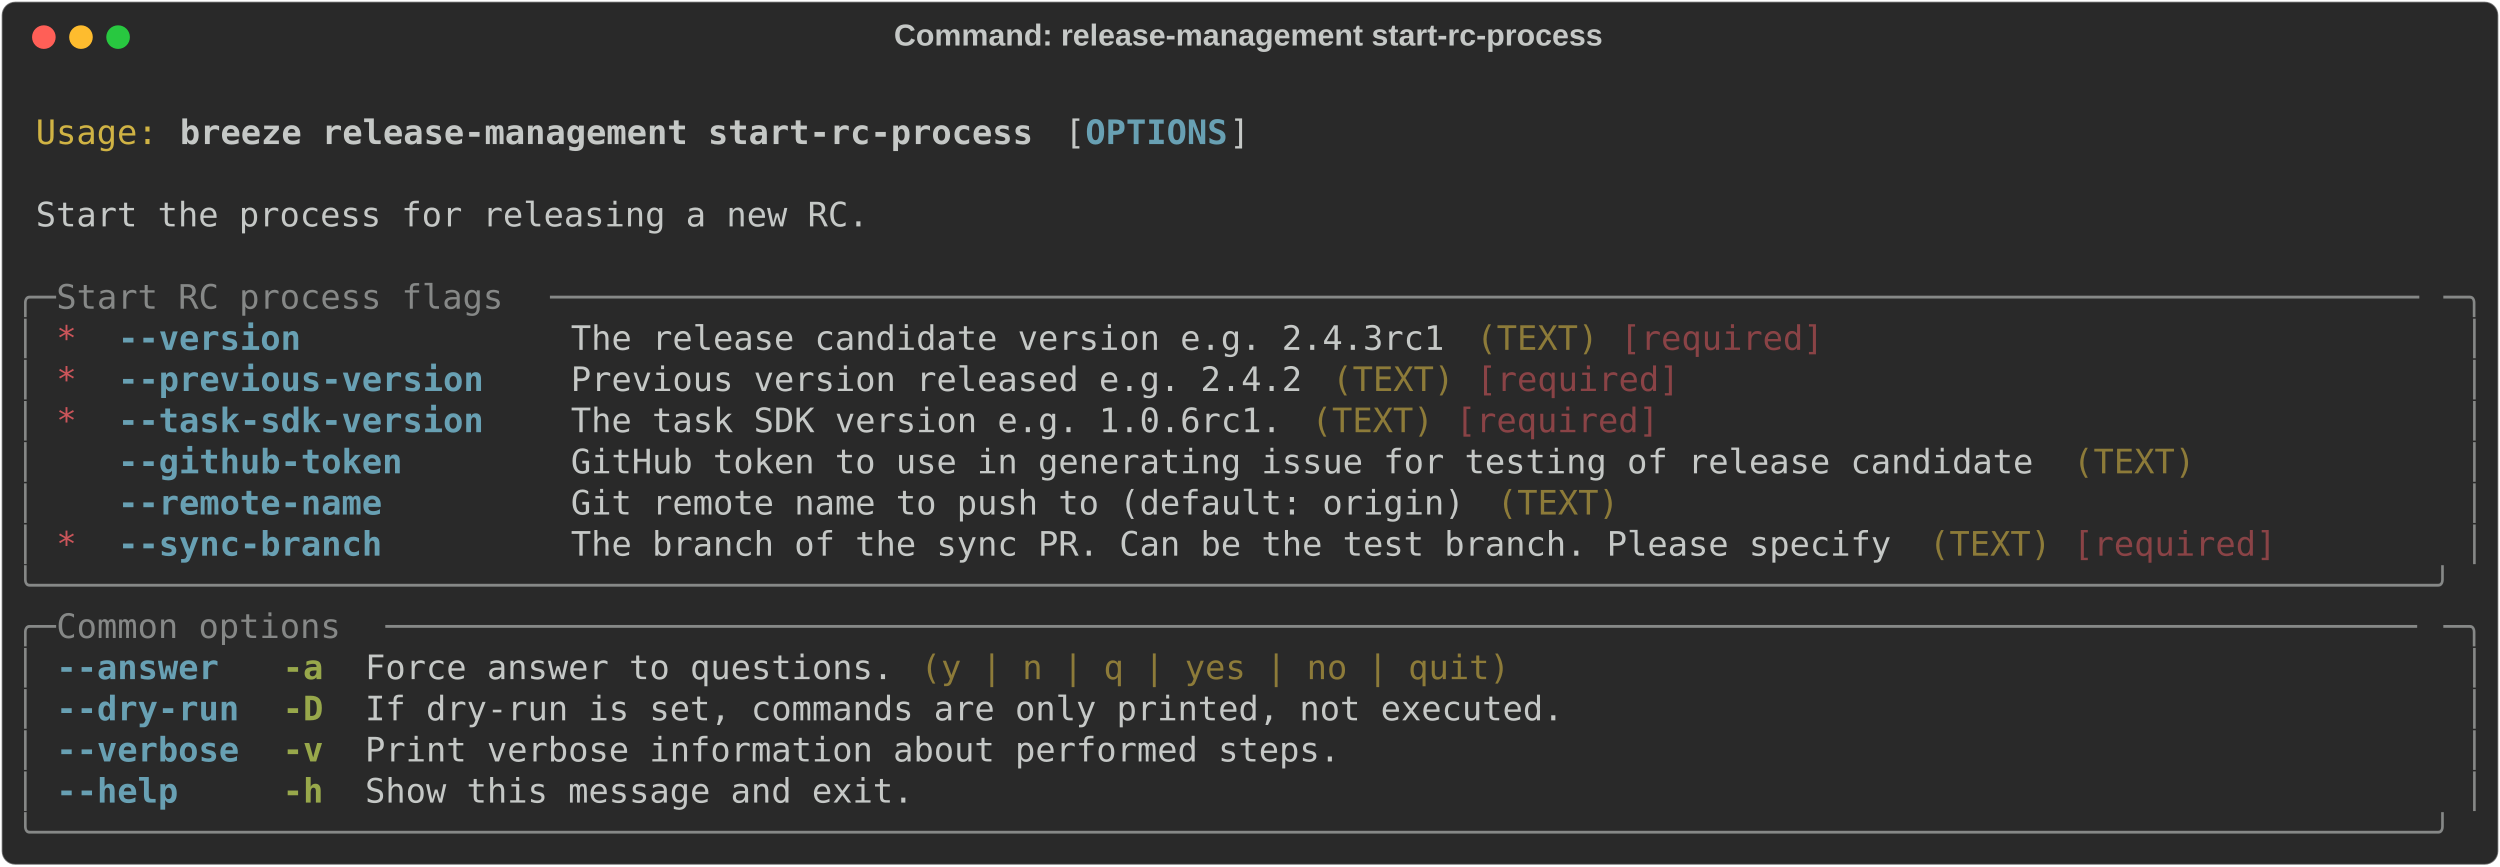
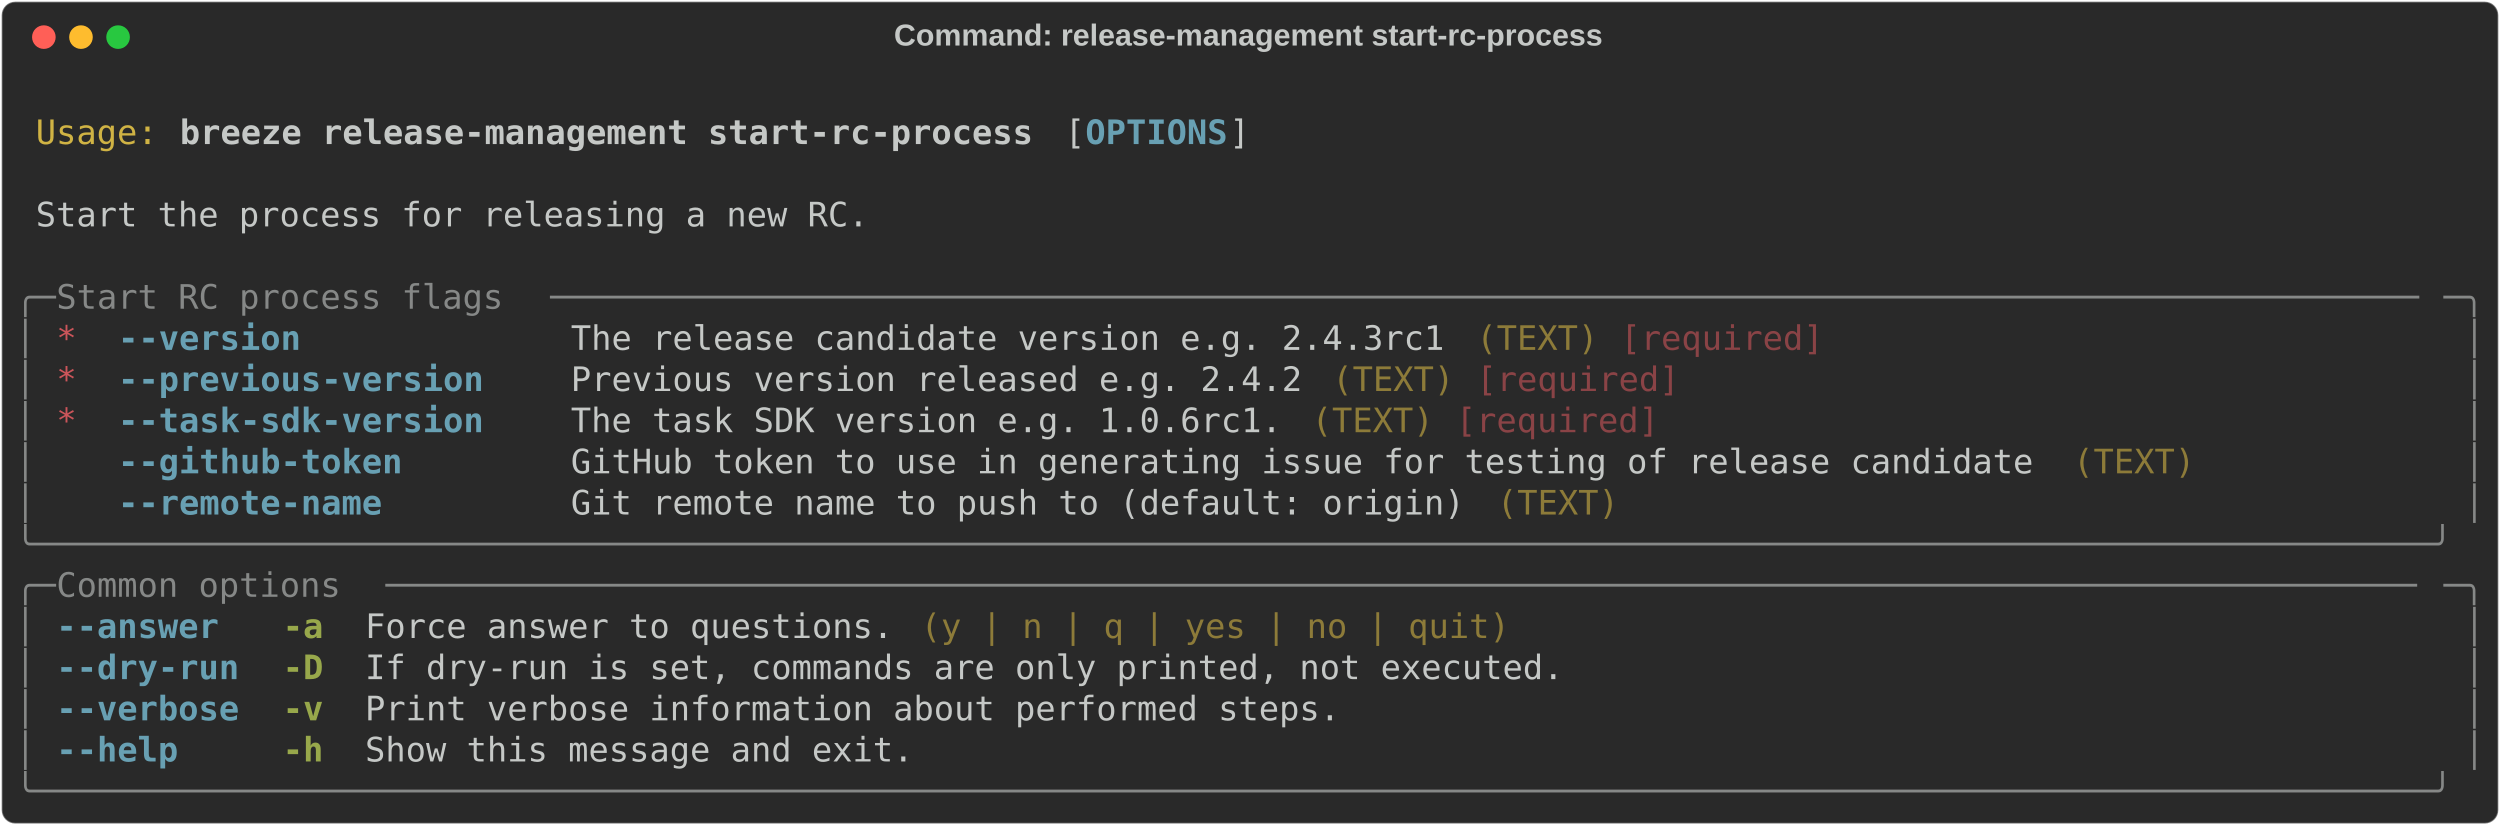
- <svg xmlns="http://www.w3.org/2000/svg" class="rich-terminal" viewBox="0 0 1482 513.6">
+ <svg xmlns="http://www.w3.org/2000/svg" class="rich-terminal" viewBox="0 0 1482 489.2">
  <style>

    @font-face {
        font-family: "Fira Code";
        src: local("FiraCode-Regular"),
                url("https://cdnjs.cloudflare.com/ajax/libs/firacode/6.2.0/woff2/FiraCode-Regular.woff2") format("woff2"),
                url("https://cdnjs.cloudflare.com/ajax/libs/firacode/6.2.0/woff/FiraCode-Regular.woff") format("woff");
        font-style: normal;
        font-weight: 400;
    }
    @font-face {
        font-family: "Fira Code";
        src: local("FiraCode-Bold"),
                url("https://cdnjs.cloudflare.com/ajax/libs/firacode/6.2.0/woff2/FiraCode-Bold.woff2") format("woff2"),
                url("https://cdnjs.cloudflare.com/ajax/libs/firacode/6.2.0/woff/FiraCode-Bold.woff") format("woff");
        font-style: bold;
        font-weight: 700;
    }

    .breeze-release-management-start-rc-process-matrix {
        font-family: Fira Code, monospace;
        font-size: 20px;
        line-height: 24.4px;
        font-variant-east-asian: full-width;
    }

    .breeze-release-management-start-rc-process-title {
        font-size: 18px;
        font-weight: bold;
        font-family: arial;
    }

    .breeze-release-management-start-rc-process-r1 { fill: #c5c8c6 }
.breeze-release-management-start-rc-process-r2 { fill: #d0b344 }
.breeze-release-management-start-rc-process-r3 { fill: #c5c8c6;font-weight: bold }
.breeze-release-management-start-rc-process-r4 { fill: #68a0b3;font-weight: bold }
.breeze-release-management-start-rc-process-r5 { fill: #868887 }
.breeze-release-management-start-rc-process-r6 { fill: #cc555a }
.breeze-release-management-start-rc-process-r7 { fill: #8d7b39 }
.breeze-release-management-start-rc-process-r8 { fill: #8a4346 }
.breeze-release-management-start-rc-process-r9 { fill: #98a84b;font-weight: bold }
    </style>
  <defs>
    <clipPath id="breeze-release-management-start-rc-process-clip-terminal">
-       <rect x="0" y="0" width="1463.0" height="462.6" />
+       <rect x="0" y="0" width="1463.0" height="438.2" />
    </clipPath>
    <clipPath id="breeze-release-management-start-rc-process-line-0">
      <rect x="0" y="1.5" width="1464" height="24.65" />
    </clipPath>
    <clipPath id="breeze-release-management-start-rc-process-line-1">
      <rect x="0" y="25.9" width="1464" height="24.65" />
    </clipPath>
    <clipPath id="breeze-release-management-start-rc-process-line-2">
      <rect x="0" y="50.3" width="1464" height="24.65" />
    </clipPath>
    <clipPath id="breeze-release-management-start-rc-process-line-3">
      <rect x="0" y="74.7" width="1464" height="24.65" />
    </clipPath>
    <clipPath id="breeze-release-management-start-rc-process-line-4">
      <rect x="0" y="99.1" width="1464" height="24.65" />
    </clipPath>
    <clipPath id="breeze-release-management-start-rc-process-line-5">
      <rect x="0" y="123.5" width="1464" height="24.65" />
    </clipPath>
    <clipPath id="breeze-release-management-start-rc-process-line-6">
      <rect x="0" y="147.9" width="1464" height="24.65" />
    </clipPath>
    <clipPath id="breeze-release-management-start-rc-process-line-7">
      <rect x="0" y="172.3" width="1464" height="24.65" />
    </clipPath>
    <clipPath id="breeze-release-management-start-rc-process-line-8">
      <rect x="0" y="196.7" width="1464" height="24.65" />
    </clipPath>
    <clipPath id="breeze-release-management-start-rc-process-line-9">
      <rect x="0" y="221.1" width="1464" height="24.65" />
    </clipPath>
    <clipPath id="breeze-release-management-start-rc-process-line-10">
      <rect x="0" y="245.5" width="1464" height="24.65" />
    </clipPath>
    <clipPath id="breeze-release-management-start-rc-process-line-11">
      <rect x="0" y="269.9" width="1464" height="24.65" />
    </clipPath>
    <clipPath id="breeze-release-management-start-rc-process-line-12">
      <rect x="0" y="294.3" width="1464" height="24.65" />
    </clipPath>
    <clipPath id="breeze-release-management-start-rc-process-line-13">
      <rect x="0" y="318.7" width="1464" height="24.65" />
    </clipPath>
    <clipPath id="breeze-release-management-start-rc-process-line-14">
      <rect x="0" y="343.1" width="1464" height="24.65" />
    </clipPath>
    <clipPath id="breeze-release-management-start-rc-process-line-15">
      <rect x="0" y="367.5" width="1464" height="24.65" />
    </clipPath>
    <clipPath id="breeze-release-management-start-rc-process-line-16">
      <rect x="0" y="391.9" width="1464" height="24.65" />
    </clipPath>
-     <clipPath id="breeze-release-management-start-rc-process-line-17">
-       <rect x="0" y="416.3" width="1464" height="24.65" />
-     </clipPath>
  </defs>
-   <rect fill="#292929" stroke="rgba(255,255,255,0.35)" stroke-width="1" x="1" y="1" width="1480" height="511.6" rx="8" />
+   <rect fill="#292929" stroke="rgba(255,255,255,0.35)" stroke-width="1" x="1" y="1" width="1480" height="487.2" rx="8" />
  <text class="breeze-release-management-start-rc-process-title" fill="#c5c8c6" text-anchor="middle" x="740" y="27">Command: release-management start-rc-process</text>
  <g transform="translate(26,22)">
    <circle cx="0" cy="0" r="7" fill="#ff5f57" />
    <circle cx="22" cy="0" r="7" fill="#febc2e" />
    <circle cx="44" cy="0" r="7" fill="#28c840" />
  </g>
  <g transform="translate(9, 41)" clip-path="url(#breeze-release-management-start-rc-process-clip-terminal)">
    <g class="breeze-release-management-start-rc-process-matrix">
      <text class="breeze-release-management-start-rc-process-r1" x="1464" y="20" textLength="12.2" clip-path="url(#breeze-release-management-start-rc-process-line-0)">
</text>
      <text class="breeze-release-management-start-rc-process-r2" x="12.2" y="44.4" textLength="73.2" clip-path="url(#breeze-release-management-start-rc-process-line-1)">Usage:</text>
      <text class="breeze-release-management-start-rc-process-r3" x="97.6" y="44.4" textLength="512.4" clip-path="url(#breeze-release-management-start-rc-process-line-1)">breeze release-management start-rc-process</text>
      <text class="breeze-release-management-start-rc-process-r1" x="622.2" y="44.4" textLength="12.2" clip-path="url(#breeze-release-management-start-rc-process-line-1)">[</text>
      <text class="breeze-release-management-start-rc-process-r4" x="634.4" y="44.4" textLength="85.4" clip-path="url(#breeze-release-management-start-rc-process-line-1)">OPTIONS</text>
      <text class="breeze-release-management-start-rc-process-r1" x="719.8" y="44.4" textLength="12.2" clip-path="url(#breeze-release-management-start-rc-process-line-1)">]</text>
      <text class="breeze-release-management-start-rc-process-r1" x="1464" y="44.4" textLength="12.2" clip-path="url(#breeze-release-management-start-rc-process-line-1)">
</text>
      <text class="breeze-release-management-start-rc-process-r1" x="1464" y="68.8" textLength="12.2" clip-path="url(#breeze-release-management-start-rc-process-line-2)">
</text>
      <text class="breeze-release-management-start-rc-process-r1" x="12.2" y="93.2" textLength="500.2" clip-path="url(#breeze-release-management-start-rc-process-line-3)">Start the process for releasing a new RC.</text>
      <text class="breeze-release-management-start-rc-process-r1" x="1464" y="93.2" textLength="12.2" clip-path="url(#breeze-release-management-start-rc-process-line-3)">
</text>
      <text class="breeze-release-management-start-rc-process-r1" x="1464" y="117.6" textLength="12.2" clip-path="url(#breeze-release-management-start-rc-process-line-4)">
</text>
      <text class="breeze-release-management-start-rc-process-r5" x="0" y="142" textLength="24.4" clip-path="url(#breeze-release-management-start-rc-process-line-5)">╭─</text>
      <text class="breeze-release-management-start-rc-process-r5" x="24.4" y="142" textLength="292.8" clip-path="url(#breeze-release-management-start-rc-process-line-5)"> Start RC process flags </text>
      <text class="breeze-release-management-start-rc-process-r5" x="317.2" y="142" textLength="1122.4" clip-path="url(#breeze-release-management-start-rc-process-line-5)">────────────────────────────────────────────────────────────────────────────────────────────</text>
      <text class="breeze-release-management-start-rc-process-r5" x="1439.6" y="142" textLength="24.4" clip-path="url(#breeze-release-management-start-rc-process-line-5)">─╮</text>
      <text class="breeze-release-management-start-rc-process-r1" x="1464" y="142" textLength="12.2" clip-path="url(#breeze-release-management-start-rc-process-line-5)">
</text>
      <text class="breeze-release-management-start-rc-process-r5" x="0" y="166.4" textLength="12.2" clip-path="url(#breeze-release-management-start-rc-process-line-6)">│</text>
      <text class="breeze-release-management-start-rc-process-r6" x="24.4" y="166.4" textLength="12.2" clip-path="url(#breeze-release-management-start-rc-process-line-6)">*</text>
      <text class="breeze-release-management-start-rc-process-r4" x="61" y="166.4" textLength="109.8" clip-path="url(#breeze-release-management-start-rc-process-line-6)">--version</text>
      <text class="breeze-release-management-start-rc-process-r1" x="329.4" y="166.4" textLength="524.6" clip-path="url(#breeze-release-management-start-rc-process-line-6)">The release candidate version e.g. 2.4.3rc1</text>
      <text class="breeze-release-management-start-rc-process-r7" x="866.2" y="166.4" textLength="73.2" clip-path="url(#breeze-release-management-start-rc-process-line-6)">(TEXT)</text>
      <text class="breeze-release-management-start-rc-process-r8" x="951.6" y="166.4" textLength="122" clip-path="url(#breeze-release-management-start-rc-process-line-6)">[required]</text>
      <text class="breeze-release-management-start-rc-process-r5" x="1451.8" y="166.4" textLength="12.2" clip-path="url(#breeze-release-management-start-rc-process-line-6)">│</text>
      <text class="breeze-release-management-start-rc-process-r1" x="1464" y="166.4" textLength="12.2" clip-path="url(#breeze-release-management-start-rc-process-line-6)">
</text>
      <text class="breeze-release-management-start-rc-process-r5" x="0" y="190.8" textLength="12.2" clip-path="url(#breeze-release-management-start-rc-process-line-7)">│</text>
      <text class="breeze-release-management-start-rc-process-r6" x="24.4" y="190.8" textLength="12.2" clip-path="url(#breeze-release-management-start-rc-process-line-7)">*</text>
      <text class="breeze-release-management-start-rc-process-r4" x="61" y="190.8" textLength="219.6" clip-path="url(#breeze-release-management-start-rc-process-line-7)">--previous-version</text>
      <text class="breeze-release-management-start-rc-process-r1" x="329.4" y="190.8" textLength="439.2" clip-path="url(#breeze-release-management-start-rc-process-line-7)">Previous version released e.g. 2.4.2</text>
      <text class="breeze-release-management-start-rc-process-r7" x="780.8" y="190.8" textLength="73.2" clip-path="url(#breeze-release-management-start-rc-process-line-7)">(TEXT)</text>
      <text class="breeze-release-management-start-rc-process-r8" x="866.2" y="190.8" textLength="122" clip-path="url(#breeze-release-management-start-rc-process-line-7)">[required]</text>
      <text class="breeze-release-management-start-rc-process-r5" x="1451.8" y="190.8" textLength="12.2" clip-path="url(#breeze-release-management-start-rc-process-line-7)">│</text>
      <text class="breeze-release-management-start-rc-process-r1" x="1464" y="190.8" textLength="12.2" clip-path="url(#breeze-release-management-start-rc-process-line-7)">
</text>
      <text class="breeze-release-management-start-rc-process-r5" x="0" y="215.2" textLength="12.2" clip-path="url(#breeze-release-management-start-rc-process-line-8)">│</text>
      <text class="breeze-release-management-start-rc-process-r6" x="24.4" y="215.2" textLength="12.2" clip-path="url(#breeze-release-management-start-rc-process-line-8)">*</text>
      <text class="breeze-release-management-start-rc-process-r4" x="61" y="215.2" textLength="219.6" clip-path="url(#breeze-release-management-start-rc-process-line-8)">--task-sdk-version</text>
      <text class="breeze-release-management-start-rc-process-r1" x="329.4" y="215.2" textLength="427" clip-path="url(#breeze-release-management-start-rc-process-line-8)">The task SDK version e.g. 1.0.6rc1.</text>
      <text class="breeze-release-management-start-rc-process-r7" x="768.6" y="215.2" textLength="73.2" clip-path="url(#breeze-release-management-start-rc-process-line-8)">(TEXT)</text>
      <text class="breeze-release-management-start-rc-process-r8" x="854" y="215.2" textLength="122" clip-path="url(#breeze-release-management-start-rc-process-line-8)">[required]</text>
      <text class="breeze-release-management-start-rc-process-r5" x="1451.8" y="215.2" textLength="12.2" clip-path="url(#breeze-release-management-start-rc-process-line-8)">│</text>
      <text class="breeze-release-management-start-rc-process-r1" x="1464" y="215.2" textLength="12.2" clip-path="url(#breeze-release-management-start-rc-process-line-8)">
</text>
      <text class="breeze-release-management-start-rc-process-r5" x="0" y="239.6" textLength="12.2" clip-path="url(#breeze-release-management-start-rc-process-line-9)">│</text>
      <text class="breeze-release-management-start-rc-process-r4" x="61" y="239.6" textLength="170.8" clip-path="url(#breeze-release-management-start-rc-process-line-9)">--github-token</text>
      <text class="breeze-release-management-start-rc-process-r1" x="329.4" y="239.6" textLength="878.4" clip-path="url(#breeze-release-management-start-rc-process-line-9)">GitHub token to use in generating issue for testing of release candidate</text>
      <text class="breeze-release-management-start-rc-process-r7" x="1220" y="239.6" textLength="73.2" clip-path="url(#breeze-release-management-start-rc-process-line-9)">(TEXT)</text>
      <text class="breeze-release-management-start-rc-process-r5" x="1451.8" y="239.6" textLength="12.2" clip-path="url(#breeze-release-management-start-rc-process-line-9)">│</text>
      <text class="breeze-release-management-start-rc-process-r1" x="1464" y="239.6" textLength="12.2" clip-path="url(#breeze-release-management-start-rc-process-line-9)">
</text>
      <text class="breeze-release-management-start-rc-process-r5" x="0" y="264" textLength="12.2" clip-path="url(#breeze-release-management-start-rc-process-line-10)">│</text>
      <text class="breeze-release-management-start-rc-process-r4" x="61" y="264" textLength="158.6" clip-path="url(#breeze-release-management-start-rc-process-line-10)">--remote-name</text>
      <text class="breeze-release-management-start-rc-process-r1" x="329.4" y="264" textLength="536.8" clip-path="url(#breeze-release-management-start-rc-process-line-10)">Git remote name to push to (default: origin)</text>
      <text class="breeze-release-management-start-rc-process-r7" x="878.4" y="264" textLength="73.2" clip-path="url(#breeze-release-management-start-rc-process-line-10)">(TEXT)</text>
      <text class="breeze-release-management-start-rc-process-r5" x="1451.8" y="264" textLength="12.2" clip-path="url(#breeze-release-management-start-rc-process-line-10)">│</text>
      <text class="breeze-release-management-start-rc-process-r1" x="1464" y="264" textLength="12.2" clip-path="url(#breeze-release-management-start-rc-process-line-10)">
</text>
-       <text class="breeze-release-management-start-rc-process-r5" x="0" y="288.4" textLength="12.2" clip-path="url(#breeze-release-management-start-rc-process-line-11)">│</text>
-       <text class="breeze-release-management-start-rc-process-r6" x="24.4" y="288.4" textLength="12.2" clip-path="url(#breeze-release-management-start-rc-process-line-11)">*</text>
-       <text class="breeze-release-management-start-rc-process-r4" x="61" y="288.4" textLength="158.6" clip-path="url(#breeze-release-management-start-rc-process-line-11)">--sync-branch</text>
-       <text class="breeze-release-management-start-rc-process-r1" x="329.4" y="288.4" textLength="793" clip-path="url(#breeze-release-management-start-rc-process-line-11)">The branch of the sync PR. Can be the test branch. Please specify</text>
-       <text class="breeze-release-management-start-rc-process-r7" x="1134.6" y="288.4" textLength="73.2" clip-path="url(#breeze-release-management-start-rc-process-line-11)">(TEXT)</text>
-       <text class="breeze-release-management-start-rc-process-r8" x="1220" y="288.4" textLength="122" clip-path="url(#breeze-release-management-start-rc-process-line-11)">[required]</text>
-       <text class="breeze-release-management-start-rc-process-r5" x="1451.8" y="288.4" textLength="12.2" clip-path="url(#breeze-release-management-start-rc-process-line-11)">│</text>
+       <text class="breeze-release-management-start-rc-process-r5" x="0" y="288.4" textLength="1464" clip-path="url(#breeze-release-management-start-rc-process-line-11)">╰──────────────────────────────────────────────────────────────────────────────────────────────────────────────────────╯</text>
      <text class="breeze-release-management-start-rc-process-r1" x="1464" y="288.4" textLength="12.2" clip-path="url(#breeze-release-management-start-rc-process-line-11)">
</text>
-       <text class="breeze-release-management-start-rc-process-r5" x="0" y="312.8" textLength="1464" clip-path="url(#breeze-release-management-start-rc-process-line-12)">╰──────────────────────────────────────────────────────────────────────────────────────────────────────────────────────╯</text>
+       <text class="breeze-release-management-start-rc-process-r5" x="0" y="312.8" textLength="24.4" clip-path="url(#breeze-release-management-start-rc-process-line-12)">╭─</text>
+       <text class="breeze-release-management-start-rc-process-r5" x="24.4" y="312.8" textLength="195.2" clip-path="url(#breeze-release-management-start-rc-process-line-12)"> Common options </text>
+       <text class="breeze-release-management-start-rc-process-r5" x="219.6" y="312.8" textLength="1220" clip-path="url(#breeze-release-management-start-rc-process-line-12)">────────────────────────────────────────────────────────────────────────────────────────────────────</text>
+       <text class="breeze-release-management-start-rc-process-r5" x="1439.6" y="312.8" textLength="24.4" clip-path="url(#breeze-release-management-start-rc-process-line-12)">─╮</text>
      <text class="breeze-release-management-start-rc-process-r1" x="1464" y="312.8" textLength="12.2" clip-path="url(#breeze-release-management-start-rc-process-line-12)">
</text>
-       <text class="breeze-release-management-start-rc-process-r5" x="0" y="337.2" textLength="24.4" clip-path="url(#breeze-release-management-start-rc-process-line-13)">╭─</text>
-       <text class="breeze-release-management-start-rc-process-r5" x="24.4" y="337.2" textLength="195.2" clip-path="url(#breeze-release-management-start-rc-process-line-13)"> Common options </text>
-       <text class="breeze-release-management-start-rc-process-r5" x="219.6" y="337.2" textLength="1220" clip-path="url(#breeze-release-management-start-rc-process-line-13)">────────────────────────────────────────────────────────────────────────────────────────────────────</text>
-       <text class="breeze-release-management-start-rc-process-r5" x="1439.6" y="337.2" textLength="24.4" clip-path="url(#breeze-release-management-start-rc-process-line-13)">─╮</text>
+       <text class="breeze-release-management-start-rc-process-r5" x="0" y="337.2" textLength="12.2" clip-path="url(#breeze-release-management-start-rc-process-line-13)">│</text>
+       <text class="breeze-release-management-start-rc-process-r4" x="24.4" y="337.2" textLength="97.6" clip-path="url(#breeze-release-management-start-rc-process-line-13)">--answer</text>
+       <text class="breeze-release-management-start-rc-process-r9" x="158.6" y="337.2" textLength="24.4" clip-path="url(#breeze-release-management-start-rc-process-line-13)">-a</text>
+       <text class="breeze-release-management-start-rc-process-r1" x="207.4" y="337.2" textLength="317.2" clip-path="url(#breeze-release-management-start-rc-process-line-13)">Force answer to questions.</text>
+       <text class="breeze-release-management-start-rc-process-r7" x="536.8" y="337.2" textLength="353.8" clip-path="url(#breeze-release-management-start-rc-process-line-13)">(y | n | q | yes | no | quit)</text>
+       <text class="breeze-release-management-start-rc-process-r5" x="1451.8" y="337.2" textLength="12.2" clip-path="url(#breeze-release-management-start-rc-process-line-13)">│</text>
      <text class="breeze-release-management-start-rc-process-r1" x="1464" y="337.2" textLength="12.2" clip-path="url(#breeze-release-management-start-rc-process-line-13)">
</text>
      <text class="breeze-release-management-start-rc-process-r5" x="0" y="361.6" textLength="12.2" clip-path="url(#breeze-release-management-start-rc-process-line-14)">│</text>
-       <text class="breeze-release-management-start-rc-process-r4" x="24.4" y="361.6" textLength="97.6" clip-path="url(#breeze-release-management-start-rc-process-line-14)">--answer</text>
-       <text class="breeze-release-management-start-rc-process-r9" x="158.6" y="361.6" textLength="24.4" clip-path="url(#breeze-release-management-start-rc-process-line-14)">-a</text>
-       <text class="breeze-release-management-start-rc-process-r1" x="207.4" y="361.6" textLength="317.2" clip-path="url(#breeze-release-management-start-rc-process-line-14)">Force answer to questions.</text>
-       <text class="breeze-release-management-start-rc-process-r7" x="536.8" y="361.6" textLength="353.8" clip-path="url(#breeze-release-management-start-rc-process-line-14)">(y | n | q | yes | no | quit)</text>
+       <text class="breeze-release-management-start-rc-process-r4" x="24.4" y="361.6" textLength="109.8" clip-path="url(#breeze-release-management-start-rc-process-line-14)">--dry-run</text>
+       <text class="breeze-release-management-start-rc-process-r9" x="158.6" y="361.6" textLength="24.4" clip-path="url(#breeze-release-management-start-rc-process-line-14)">-D</text>
+       <text class="breeze-release-management-start-rc-process-r1" x="207.4" y="361.6" textLength="719.8" clip-path="url(#breeze-release-management-start-rc-process-line-14)">If dry-run is set, commands are only printed, not executed.</text>
      <text class="breeze-release-management-start-rc-process-r5" x="1451.8" y="361.6" textLength="12.2" clip-path="url(#breeze-release-management-start-rc-process-line-14)">│</text>
      <text class="breeze-release-management-start-rc-process-r1" x="1464" y="361.6" textLength="12.2" clip-path="url(#breeze-release-management-start-rc-process-line-14)">
</text>
      <text class="breeze-release-management-start-rc-process-r5" x="0" y="386" textLength="12.2" clip-path="url(#breeze-release-management-start-rc-process-line-15)">│</text>
-       <text class="breeze-release-management-start-rc-process-r4" x="24.4" y="386" textLength="109.8" clip-path="url(#breeze-release-management-start-rc-process-line-15)">--dry-run</text>
-       <text class="breeze-release-management-start-rc-process-r9" x="158.6" y="386" textLength="24.4" clip-path="url(#breeze-release-management-start-rc-process-line-15)">-D</text>
-       <text class="breeze-release-management-start-rc-process-r1" x="207.4" y="386" textLength="719.8" clip-path="url(#breeze-release-management-start-rc-process-line-15)">If dry-run is set, commands are only printed, not executed.</text>
+       <text class="breeze-release-management-start-rc-process-r4" x="24.4" y="386" textLength="109.8" clip-path="url(#breeze-release-management-start-rc-process-line-15)">--verbose</text>
+       <text class="breeze-release-management-start-rc-process-r9" x="158.6" y="386" textLength="24.4" clip-path="url(#breeze-release-management-start-rc-process-line-15)">-v</text>
+       <text class="breeze-release-management-start-rc-process-r1" x="207.4" y="386" textLength="585.6" clip-path="url(#breeze-release-management-start-rc-process-line-15)">Print verbose information about performed steps.</text>
      <text class="breeze-release-management-start-rc-process-r5" x="1451.8" y="386" textLength="12.2" clip-path="url(#breeze-release-management-start-rc-process-line-15)">│</text>
      <text class="breeze-release-management-start-rc-process-r1" x="1464" y="386" textLength="12.2" clip-path="url(#breeze-release-management-start-rc-process-line-15)">
</text>
      <text class="breeze-release-management-start-rc-process-r5" x="0" y="410.4" textLength="12.2" clip-path="url(#breeze-release-management-start-rc-process-line-16)">│</text>
-       <text class="breeze-release-management-start-rc-process-r4" x="24.4" y="410.4" textLength="109.8" clip-path="url(#breeze-release-management-start-rc-process-line-16)">--verbose</text>
-       <text class="breeze-release-management-start-rc-process-r9" x="158.6" y="410.4" textLength="24.4" clip-path="url(#breeze-release-management-start-rc-process-line-16)">-v</text>
-       <text class="breeze-release-management-start-rc-process-r1" x="207.4" y="410.4" textLength="585.6" clip-path="url(#breeze-release-management-start-rc-process-line-16)">Print verbose information about performed steps.</text>
+       <text class="breeze-release-management-start-rc-process-r4" x="24.4" y="410.4" textLength="73.2" clip-path="url(#breeze-release-management-start-rc-process-line-16)">--help</text>
+       <text class="breeze-release-management-start-rc-process-r9" x="158.6" y="410.4" textLength="24.4" clip-path="url(#breeze-release-management-start-rc-process-line-16)">-h</text>
+       <text class="breeze-release-management-start-rc-process-r1" x="207.4" y="410.4" textLength="329.4" clip-path="url(#breeze-release-management-start-rc-process-line-16)">Show this message and exit.</text>
      <text class="breeze-release-management-start-rc-process-r5" x="1451.8" y="410.4" textLength="12.2" clip-path="url(#breeze-release-management-start-rc-process-line-16)">│</text>
      <text class="breeze-release-management-start-rc-process-r1" x="1464" y="410.4" textLength="12.2" clip-path="url(#breeze-release-management-start-rc-process-line-16)">
</text>
-       <text class="breeze-release-management-start-rc-process-r5" x="0" y="434.8" textLength="12.2" clip-path="url(#breeze-release-management-start-rc-process-line-17)">│</text>
-       <text class="breeze-release-management-start-rc-process-r4" x="24.4" y="434.8" textLength="73.2" clip-path="url(#breeze-release-management-start-rc-process-line-17)">--help</text>
-       <text class="breeze-release-management-start-rc-process-r9" x="158.6" y="434.8" textLength="24.4" clip-path="url(#breeze-release-management-start-rc-process-line-17)">-h</text>
-       <text class="breeze-release-management-start-rc-process-r1" x="207.4" y="434.8" textLength="329.4" clip-path="url(#breeze-release-management-start-rc-process-line-17)">Show this message and exit.</text>
-       <text class="breeze-release-management-start-rc-process-r5" x="1451.8" y="434.8" textLength="12.2" clip-path="url(#breeze-release-management-start-rc-process-line-17)">│</text>
+       <text class="breeze-release-management-start-rc-process-r5" x="0" y="434.8" textLength="1464" clip-path="url(#breeze-release-management-start-rc-process-line-17)">╰──────────────────────────────────────────────────────────────────────────────────────────────────────────────────────╯</text>
      <text class="breeze-release-management-start-rc-process-r1" x="1464" y="434.8" textLength="12.2" clip-path="url(#breeze-release-management-start-rc-process-line-17)">
- </text>
-       <text class="breeze-release-management-start-rc-process-r5" x="0" y="459.2" textLength="1464" clip-path="url(#breeze-release-management-start-rc-process-line-18)">╰──────────────────────────────────────────────────────────────────────────────────────────────────────────────────────╯</text>
-       <text class="breeze-release-management-start-rc-process-r1" x="1464" y="459.2" textLength="12.2" clip-path="url(#breeze-release-management-start-rc-process-line-18)">
</text>
    </g>
  </g>
</svg>
